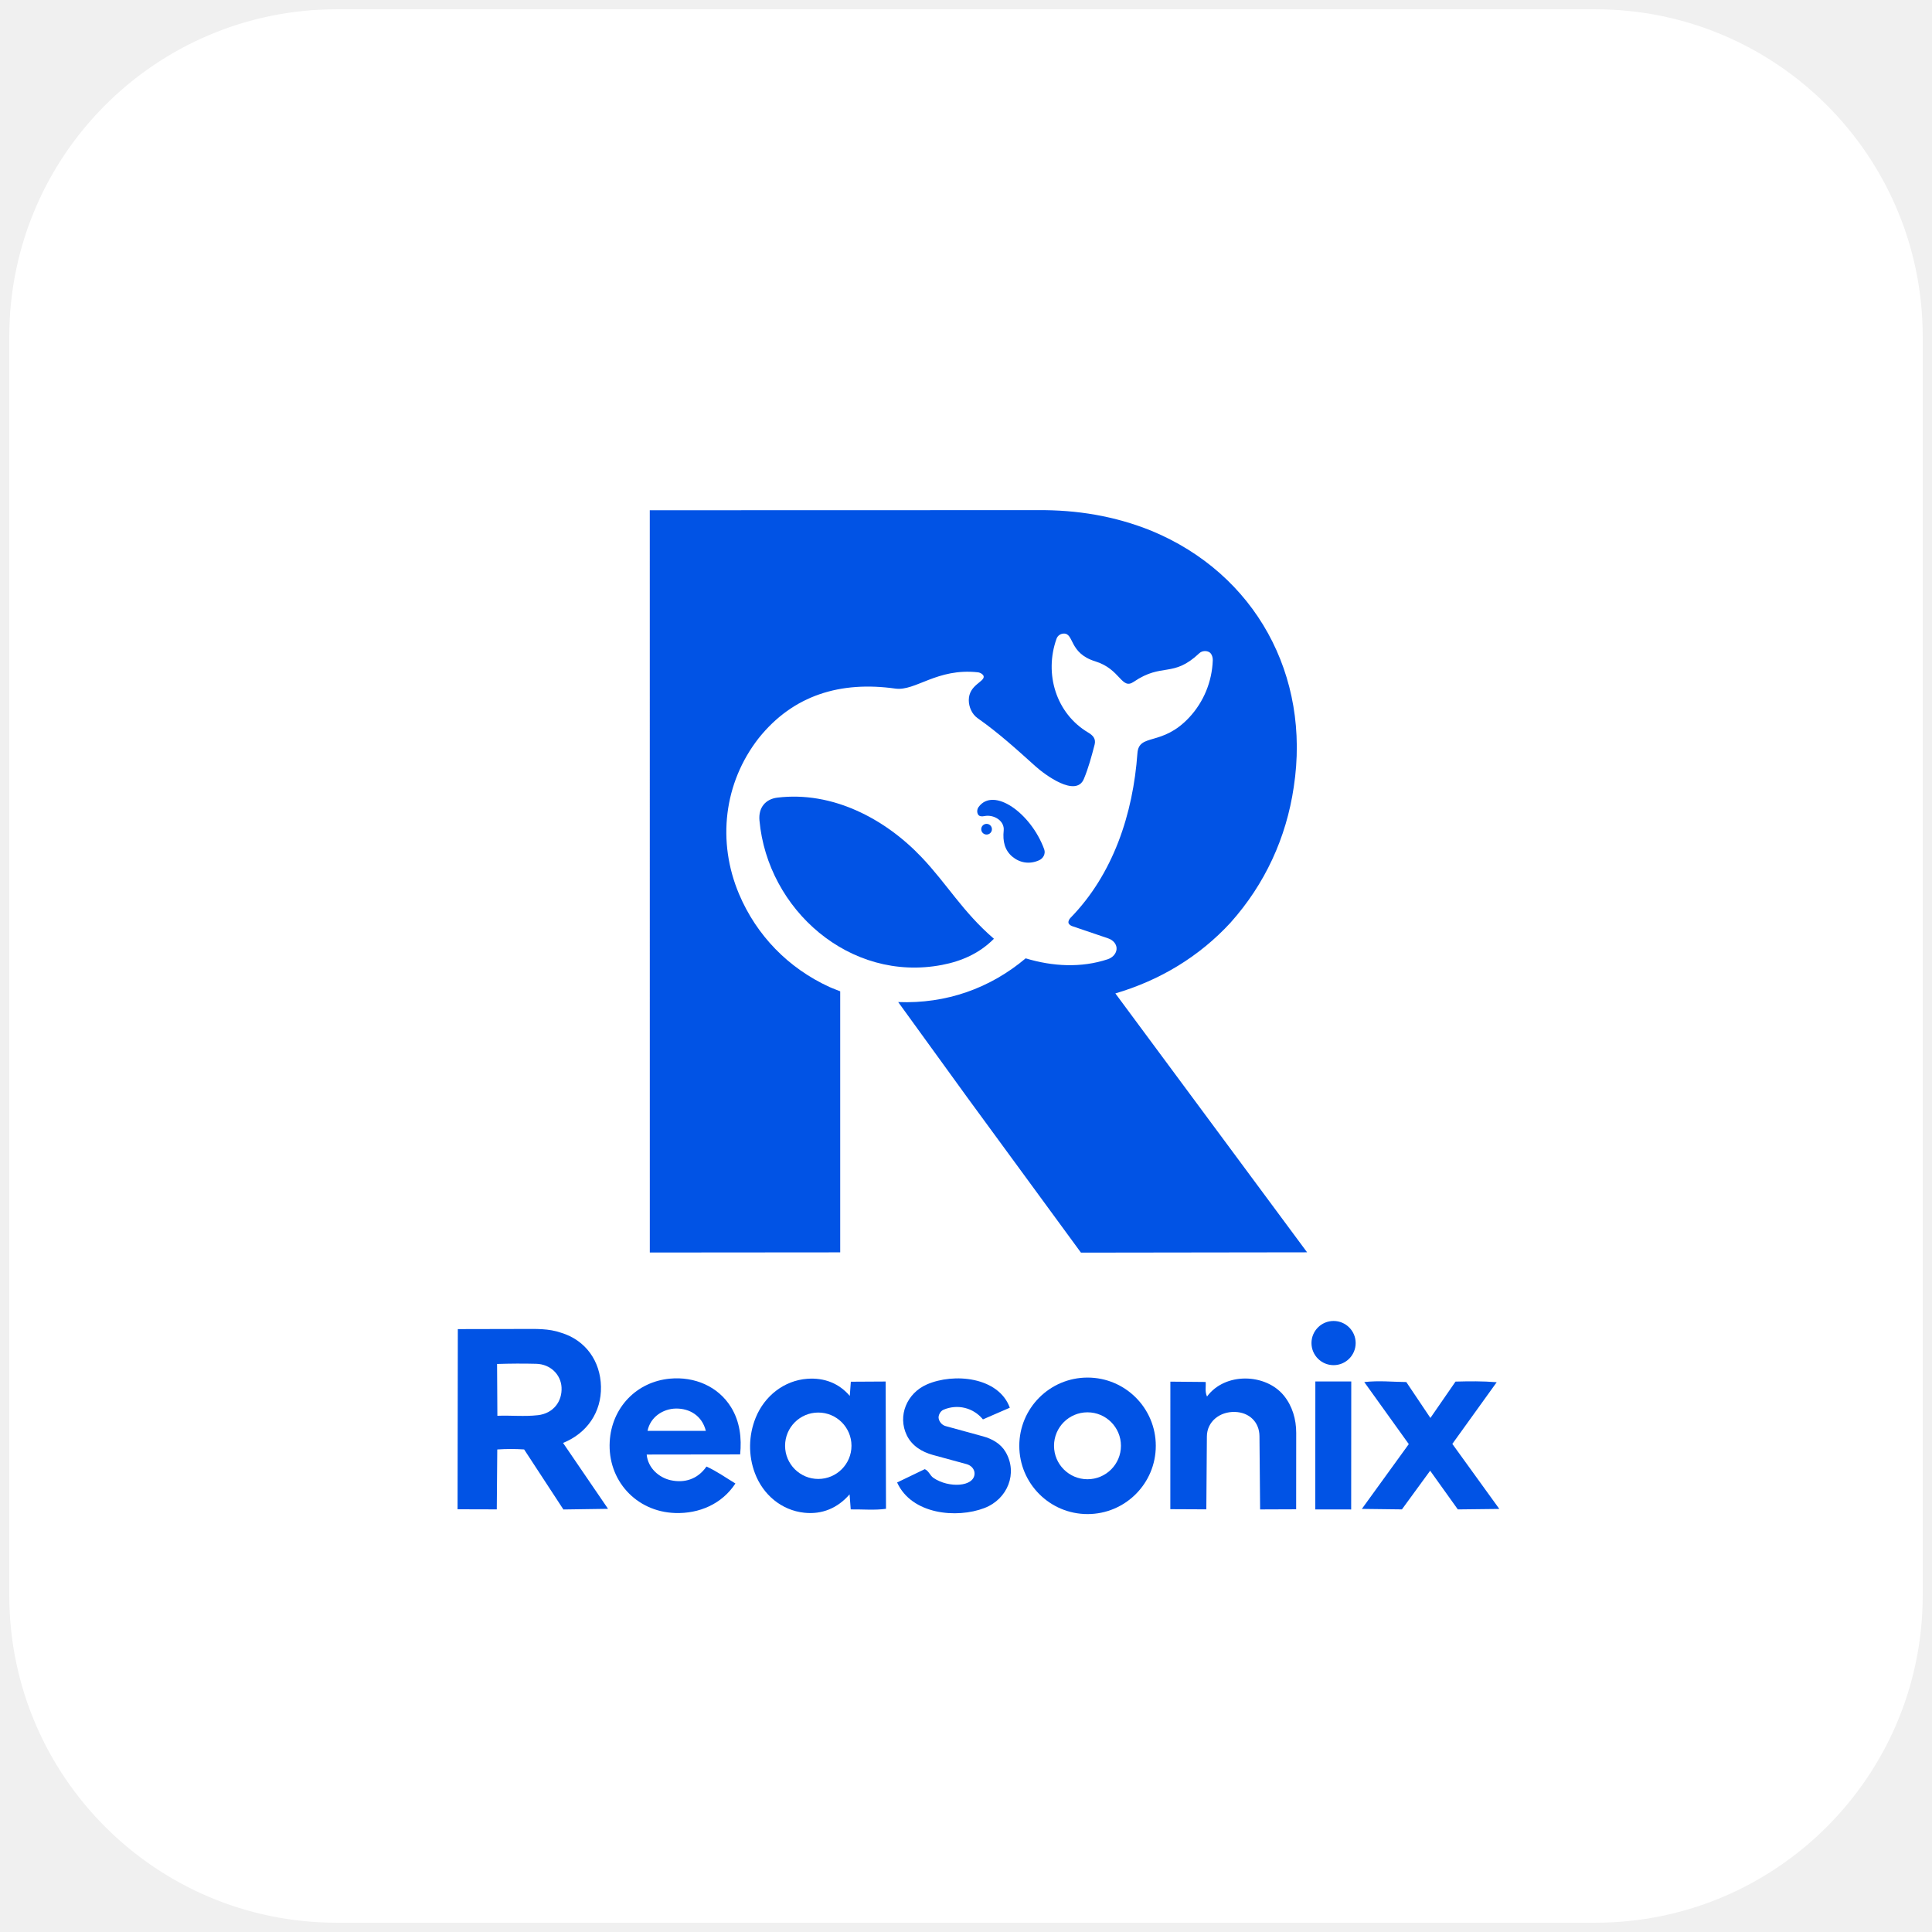
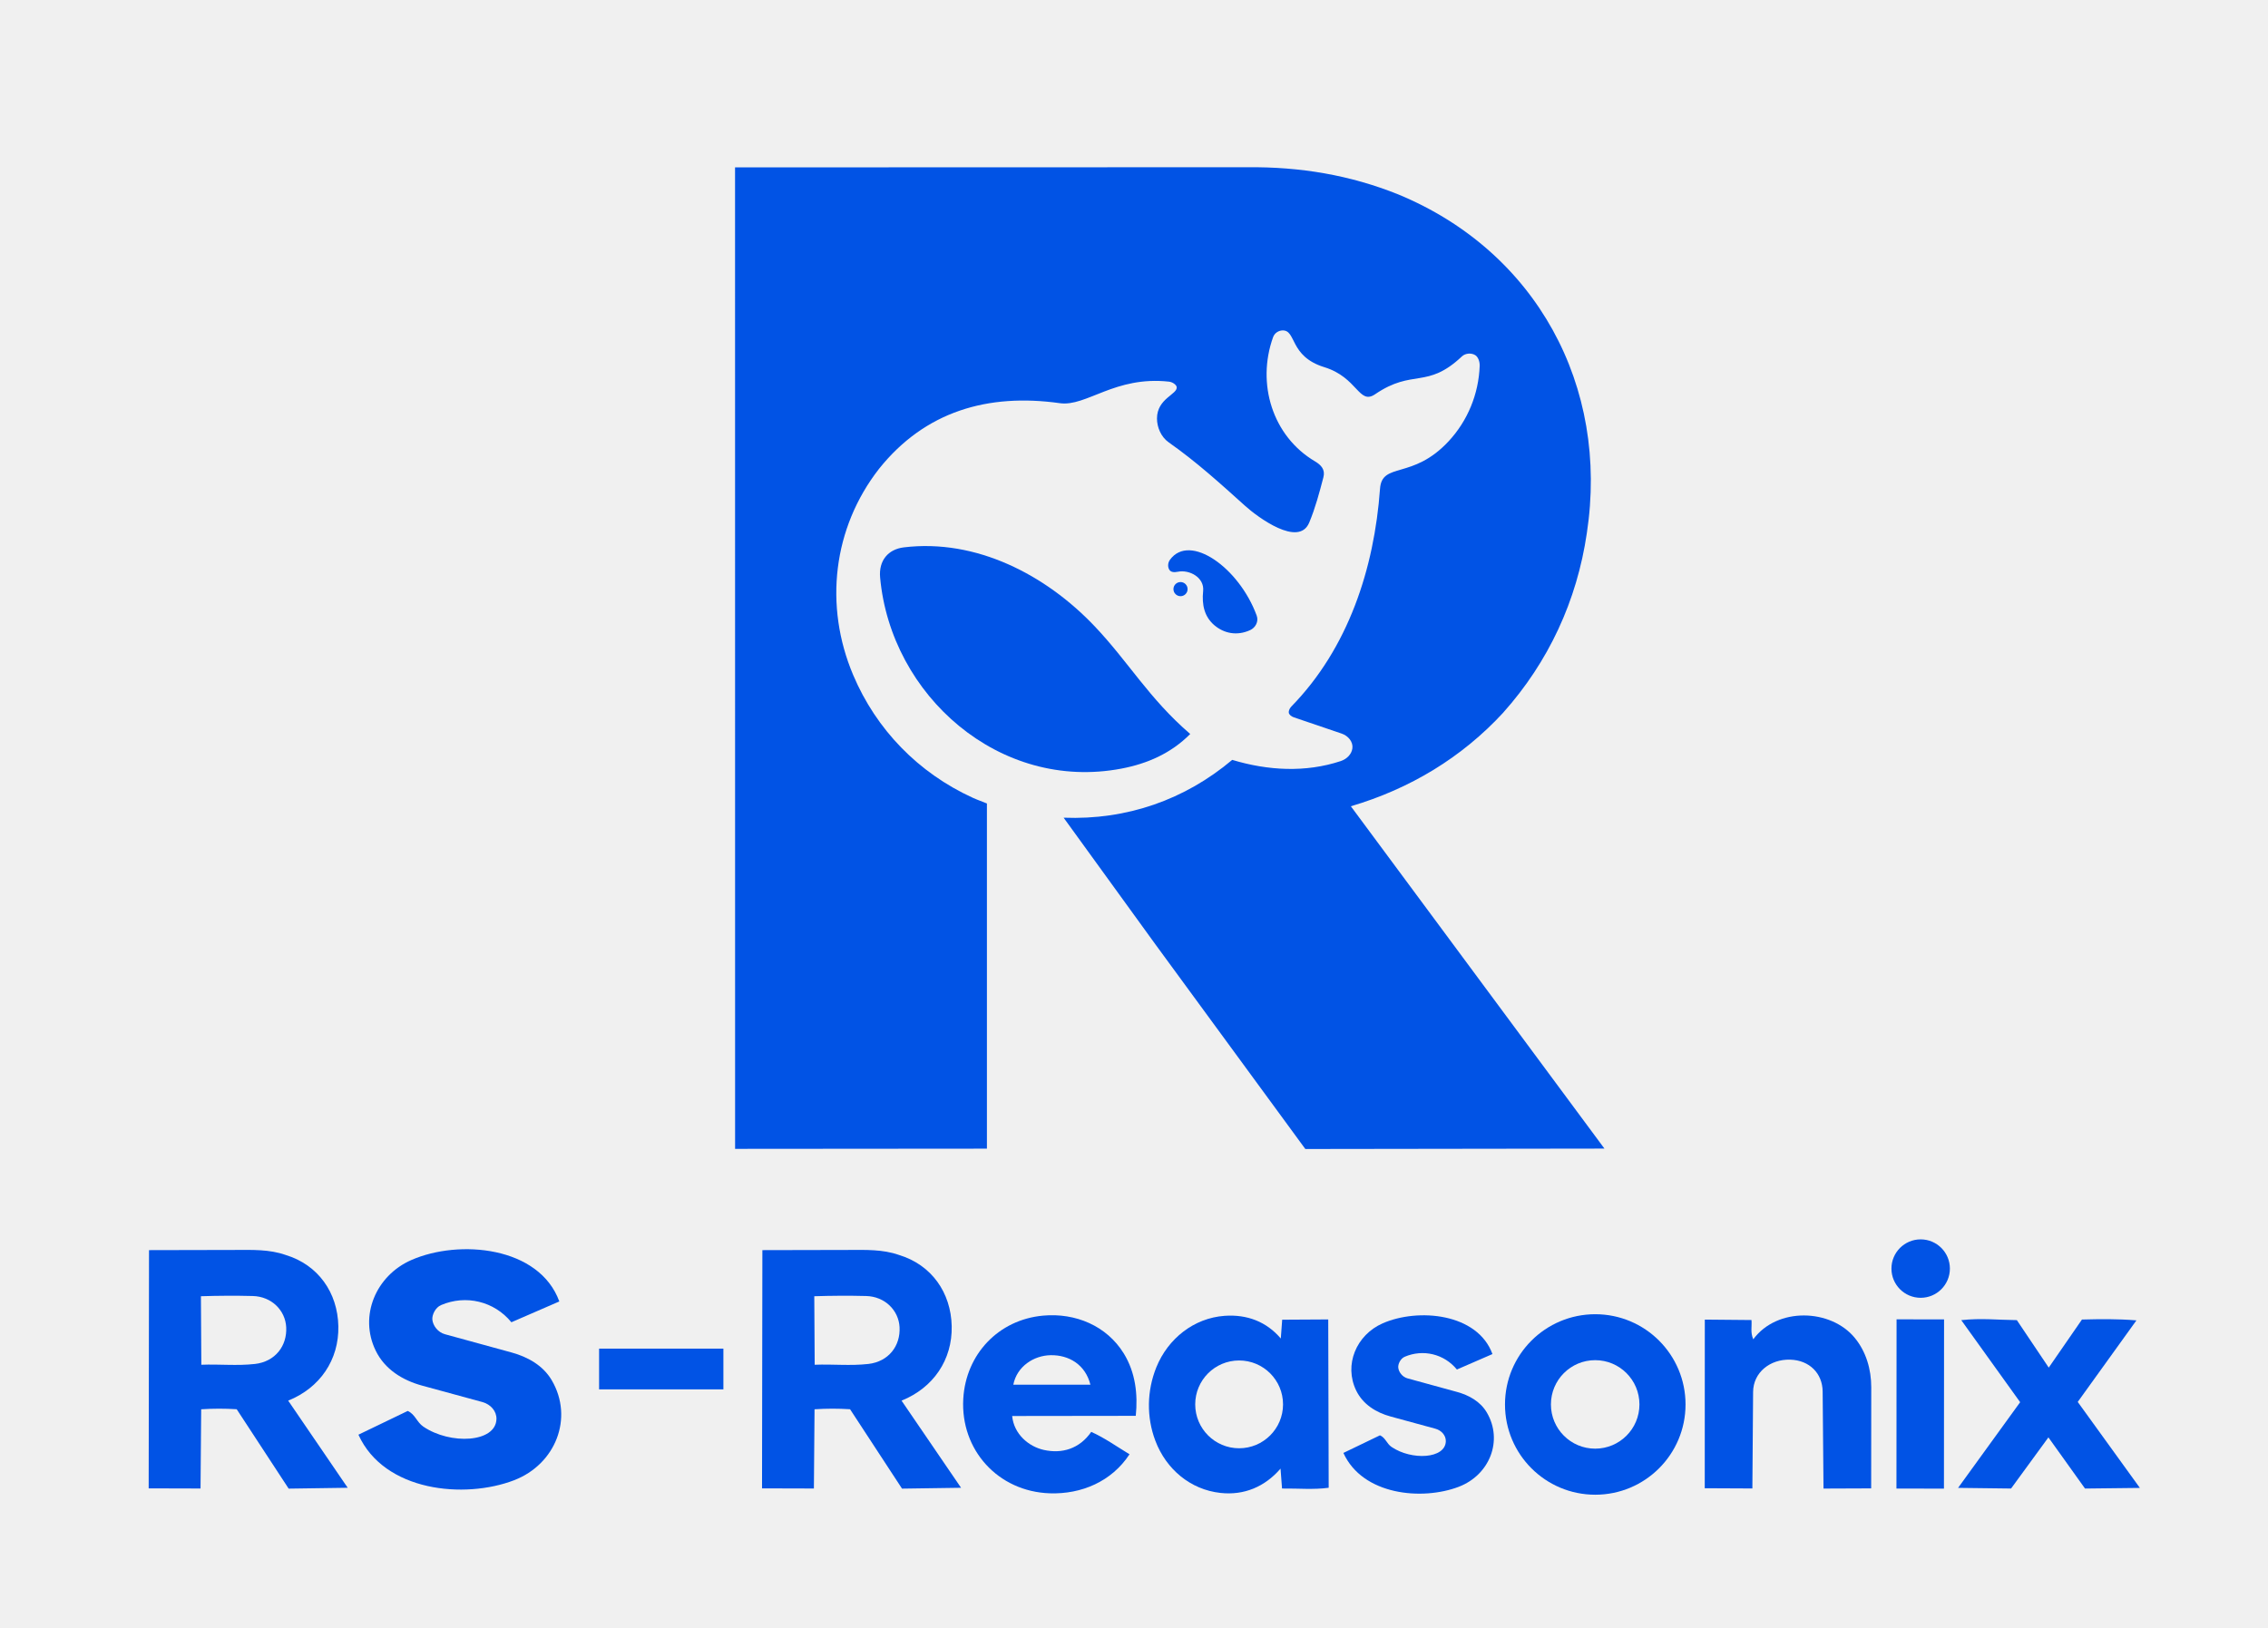
- <svg xmlns="http://www.w3.org/2000/svg" id="_图层_1" data-name="图层 1" viewBox="0 0 1254 1254">
-   <defs>
-     <style>
-       .cls-1 {
-         fill: #fff;
-       }
- 
-       .cls-2 {
-         fill: #0153e5;
-       }
-     </style>
-   </defs>
-   <rect class="cls-1" x="6.03" y="6.03" width="1241.94" height="1241.94" rx="212.47" ry="212.47" />
-   <g>
-     <path class="cls-2" d="M365.68,979.74l-25.49-38.96c-6.04-.37-11.31-.37-17.43.02l-.32,38.89-25.45-.07.17-116.94,41.97-.09c8.63-.02,17.06-.36,25.04,2.45,16,4.84,25.56,18.48,25.9,34.98s-8.99,30.24-24.61,36.54l29.2,42.77-28.97.42ZM349.06,918.57c10.12-1.14,15.92-8.96,15.42-18.1-.45-8.24-7.17-15.04-16.43-15.27-8.58-.22-16.84-.16-25.42.11l.2,33.63c9-.35,17.44.61,26.23-.38Z" />
-     <path class="cls-2" d="M575.08,979.32c-7.43,1.03-14.99.28-22.9.38l-.74-9.77c-7.73,8.95-17.92,13.2-29.47,11.93-14.76-1.61-26.67-11.64-31.95-25.58-4.4-11.6-4.2-24.54.48-36.11,5.71-14.09,18.45-24.15,33.47-25.24,11.06-.8,20.62,2.91,27.6,11.13l.68-9.23,22.6-.13.22,82.61ZM552.67,938.39c0-11.9-9.65-21.55-21.55-21.55s-21.55,9.65-21.55,21.55,9.65,21.55,21.55,21.55,21.55-9.65,21.55-21.55Z" />
-     <path class="cls-2" d="M458.55,951.89c6.66,3,12.37,7.13,18.78,10.99-8.73,13.37-23.6,19.69-39.12,19.17-25.4-.85-43.92-21.32-42.46-46.43,1.26-21.79,17.21-38.77,39.14-40.79,15.8-1.45,31.24,4.92,39.65,18.61,5.72,9.31,6.94,20.05,5.86,30.58l-60.66.08c.84,8.87,8.11,15.02,15.57,16.66,8.84,1.95,17.43-.49,23.24-8.87ZM458.14,928.74c-2.47-9.92-10.62-14.65-19.52-14.49-8.25.15-16.52,5.45-18.32,14.48h37.83Z" />
-     <path class="cls-2" d="M750.19,938.44c0,24.46-19.83,44.3-44.3,44.3s-44.3-19.83-44.3-44.3,19.83-44.3,44.3-44.3,44.3,19.83,44.3,44.3ZM727.57,938.41c0-12-9.72-21.72-21.72-21.72s-21.72,9.72-21.72,21.72,9.72,21.72,21.72,21.72,21.72-9.72,21.72-21.72Z" />
-     <path class="cls-2" d="M801.56,916.44c-9.85-.29-18.14,6.26-18.21,15.86l-.36,47.37-23.37-.11.03-82.78,22.91.21c.25,3.4-.62,5.99.87,9.46,11.74-15.92,38.04-15.05,49.82-.69,5.53,6.74,8.09,15.39,8.08,24.25l-.04,49.62-23.39.09-.42-47.61c-.08-8.96-6.5-15.4-15.94-15.67Z" />
-     <path class="cls-2" d="M973.16,979.4l-26.93.31-17.96-25.12-18.33,25.11-26-.32,30.46-42.06-28.9-40.27c9.78-1.08,18.2-.09,27.28-.01l15.65,23.31,16.3-23.6c8.92-.23,17.29-.37,26.73.41l-28.8,40.03,30.5,42.21Z" />
-     <path class="cls-2" d="M638.97,978.82c-18.03,6.92-47.26,4.18-56.68-16.59l17.95-8.65c2.7,1.18,3.3,4.09,5.67,5.7,9.87,6.71,26.42,5.86,26.64-2.77.07-2.84-2.08-5.34-5.15-6.18l-21.93-5.98c-7.07-1.93-13.56-5.89-16.89-12.73-6.16-12.65.07-27.35,12.99-33.01,17.43-7.64,46.57-4.97,53.87,15.09l-17.45,7.58c-6.29-7.68-16.61-10.11-25.61-6.26-2.11.9-3.33,3.62-3.17,5.29.21,2.22,2.03,4.63,4.56,5.32l24.3,6.66c5.87,1.61,11.42,4.7,14.59,10.07,8.12,13.79,1.39,30.66-13.68,36.45Z" />
-     <rect class="cls-2" x="823.88" y="926.58" width="83.07" height="23.31" transform="translate(-73.46 1802.96) rotate(-89.96)" />
-     <circle class="cls-2" cx="865.58" cy="871.74" r="14.34" />
-   </g>
-   <g>
-     <path class="cls-2" d="M657.07,556.02c4.59,3.86,10.93,5.3,17.45,2.32,2.59-1.18,4.3-4.19,3.22-7.14-8.6-23.51-32.86-40.71-42.55-27.41-1.18,1.63-1.14,3.74-.24,5.03.71,1.02,2.14,1.26,3.99.88,5.89-1.22,13.21,2.87,12.52,9.44-.72,6.85.66,12.72,5.61,16.89Z" />
-     <path class="cls-2" d="M798.75,598.8c22.21-24.86,36.14-54.9,40.99-87.98,11.07-72.3-24.83-138.35-92.45-166.33-23.77-9.56-48.19-13.62-74.13-13.37l-251.41.07.02,481.78,123.58-.1v-169.44c-4.09-1.52-6.91-2.78-6.91-2.78-26.86-12.28-47.42-33.58-58.71-60.25-14.41-34.05-9.96-72.23,12.69-101.26,22.56-28.2,53.39-37.16,88.72-32.2,13.05,1.83,27-13.49,53.57-10.57,1.79.2,3.58,1.54,3.76,2.6.62,3.63-9.65,5.57-9.66,15.48,0,4.17,1.87,9,5.81,11.76,13.54,9.5,25.27,20.18,37.54,31.22,5.96,5.36,26.19,20.45,31.34,8.16,3-7.17,4.99-14.67,6.98-22.28.98-3.77-1.1-6.02-4.14-7.82-20.87-12.35-28.73-38.11-20.57-60.92.79-2.2,2.82-3.27,4.56-3.34,7.01-.3,3.28,12.7,20.59,18.03,16.44,5.06,16.94,18.73,24.93,13.29,18.63-12.7,25.34-2.3,42.61-18.58,1.78-1.67,4.83-1.79,6.68-.51,1.14.79,2.12,2.84,2.03,5.22-.51,13.75-5.87,26.88-15.26,36.97-17.76,19.08-32.69,9.95-33.65,23.31-2.83,39.22-15.66,78.37-43.49,106.85-.89.91-1.43,2.22-1.28,3.1.16.92,1.26,1.82,2.46,2.23l23.45,7.97c3.32,1.13,5.72,4.1,5.3,7.27-.37,2.76-2.57,5.2-5.74,6.25-17.21,5.7-35.7,4.7-53.23-.6-23.19,19.53-51.68,29.59-82.74,28.38l45.08,62.23,73.54,100.4,146.79-.2-124.45-168.04c28.97-8.55,54.42-23.87,74.8-45.98Z" />
-     <circle class="cls-2" cx="640.36" cy="538.21" r="3.47" />
-     <path class="cls-2" d="M504.6,517.71c-7.75.94-12.41,6.5-11.66,14.8,5.25,57.86,58.62,105.22,118.44,93.8,12.73-2.43,24.33-7.49,33.74-16.99-20.35-17.53-30.27-35.39-47.01-52.99-23.95-25.18-58.04-42.91-93.5-38.62Z" />
+ <svg xmlns="http://www.w3.org/2000/svg" width="1113px" height="799px" viewBox="0 0 1113 799" version="1.1">
+   <g id="画板" stroke="none" stroke-width="1" fill="none" fill-rule="evenodd">
+     <g id="编组-3" transform="translate(72.96, 82.07915)" fill="#0153E5">
+       <rect id="矩形" x="221.04" y="579.921" width="61" height="20" />
+       <path d="M369.69,648.631 L344.2,609.671 C338.16,609.301 332.89,609.301 326.77,609.691 L326.45,648.581 L301,648.511 L301.17,531.571 L343.14,531.481 C351.77,531.461 360.2,531.121 368.18,533.931 C384.18,538.771 393.74,552.411 394.08,568.911 C394.42,585.411 385.09,599.151 369.47,605.451 L398.67,648.221 L369.7,648.641 L369.69,648.631 Z M353.07,587.461 C363.19,586.321 368.99,578.501 368.49,569.361 C368.04,561.121 361.32,554.321 352.06,554.091 C343.48,553.871 335.22,553.931 326.64,554.201 L326.84,587.831 C335.84,587.481 344.28,588.441 353.07,587.451 L353.07,587.461 Z" id="形状" fill-rule="nonzero" />
+       <path d="M68.69,648.631 L43.2,609.671 C37.16,609.301 31.89,609.301 25.77,609.691 L25.45,648.581 L-5.68434189e-14,648.511 L0.17,531.571 L42.14,531.481 C50.77,531.461 59.2,531.121 67.18,533.931 C83.18,538.771 92.74,552.411 93.08,568.911 C93.42,585.411 84.09,599.151 68.47,605.451 L97.67,648.221 L68.7,648.641 L68.69,648.631 Z M52.07,587.461 C62.19,586.321 67.99,578.501 67.49,569.361 C67.04,561.121 60.32,554.321 51.06,554.091 C42.48,553.871 34.22,553.931 25.64,554.201 L25.84,587.831 C34.84,587.481 43.28,588.441 52.07,587.451 L52.07,587.461 Z" id="形状备份" fill-rule="nonzero" />
+       <path d="M579.09,648.211 C571.66,649.241 564.1,648.491 556.19,648.591 L555.45,638.821 C547.72,647.771 537.53,652.021 525.98,650.751 C511.22,649.141 499.31,639.111 494.03,625.171 C489.63,613.571 489.83,600.631 494.51,589.061 C500.22,574.971 512.96,564.911 527.98,563.821 C539.04,563.021 548.6,566.731 555.58,574.951 L556.26,565.721 L578.86,565.591 L579.08,648.201 L579.09,648.211 Z M556.68,607.281 C556.68,595.381 547.03,585.731 535.13,585.731 C523.23,585.731 513.58,595.381 513.58,607.281 C513.58,619.181 523.23,628.831 535.13,628.831 C547.03,628.831 556.68,619.181 556.68,607.281 Z" id="形状" fill-rule="nonzero" />
+       <path d="M462.56,620.781 C469.22,623.781 474.93,627.911 481.34,631.771 C472.61,645.141 457.74,651.461 442.22,650.941 C416.82,650.091 398.3,629.621 399.76,604.511 C401.02,582.721 416.97,565.741 438.9,563.721 C454.7,562.271 470.14,568.641 478.55,582.331 C484.27,591.641 485.49,602.381 484.41,612.911 L423.75,612.991 C424.59,621.861 431.86,628.011 439.32,629.651 C448.16,631.601 456.75,629.161 462.56,620.781 L462.56,620.781 Z M462.15,597.631 C459.68,587.711 451.53,582.981 442.63,583.141 C434.38,583.291 426.11,588.591 424.31,597.621 L462.14,597.621 L462.15,597.631 Z" id="形状" fill-rule="nonzero" />
+       <path d="M754.2,607.331 C754.2,631.791 734.37,651.631 709.9,651.631 C685.43,651.631 665.6,631.801 665.6,607.331 C665.6,582.861 685.43,563.031 709.9,563.031 C734.37,563.031 754.2,582.861 754.2,607.331 Z M731.58,607.301 C731.58,595.301 721.86,585.581 709.86,585.581 C697.86,585.581 688.14,595.301 688.14,607.301 C688.14,619.301 697.86,629.021 709.86,629.021 C721.86,629.021 731.58,619.301 731.58,607.301 Z" id="形状" fill-rule="nonzero" />
+       <path d="M805.57,585.331 C795.72,585.041 787.43,591.591 787.36,601.191 L787,648.561 L763.63,648.451 L763.66,565.671 L786.57,565.881 C786.82,569.281 785.95,571.871 787.44,575.341 C799.18,559.421 825.48,560.291 837.26,574.651 C842.79,581.391 845.35,590.041 845.34,598.901 L845.3,648.521 L821.91,648.611 L821.49,601.001 C821.41,592.041 814.99,585.601 805.55,585.331 L805.57,585.331 Z" id="路径" fill-rule="nonzero" />
+       <path d="M977.17,648.291 L950.24,648.601 L932.28,623.481 L913.95,648.591 L887.95,648.271 L918.41,606.211 L889.51,565.941 C899.29,564.861 907.71,565.851 916.79,565.931 L932.44,589.241 L948.74,565.641 C957.66,565.411 966.03,565.271 975.47,566.051 L946.67,606.081 L977.17,648.291 L977.17,648.291 Z" id="路径" fill-rule="nonzero" />
+       <path d="M642.98,647.711 C624.95,654.631 595.72,651.891 586.3,631.121 L604.25,622.471 C606.95,623.651 607.55,626.561 609.92,628.171 C619.79,634.881 636.34,634.031 636.56,625.401 C636.63,622.561 634.48,620.061 631.41,619.221 L609.48,613.241 C602.41,611.311 595.92,607.351 592.59,600.511 C586.43,587.861 592.66,573.161 605.58,567.501 C623.01,559.861 652.15,562.531 659.45,582.591 L642,590.171 C635.71,582.491 625.39,580.061 616.39,583.911 C614.28,584.811 613.06,587.531 613.22,589.201 C613.43,591.421 615.25,593.831 617.78,594.521 L642.08,601.181 C647.95,602.791 653.5,605.881 656.67,611.251 C664.79,625.041 658.06,641.911 642.99,647.701 L642.98,647.711 Z" id="路径" fill-rule="nonzero" />
+       <path d="M179.323,644.528 C155.023,653.854 115.629,650.161 102.933,622.169 L127.125,610.511 C130.764,612.101 131.573,616.023 134.767,618.193 C148.069,627.236 170.374,626.091 170.671,614.459 C170.765,610.632 167.868,607.262 163.73,606.13 L134.174,598.071 C124.645,595.47 115.898,590.133 111.41,580.914 C103.108,563.865 111.505,544.053 128.918,536.425 C152.409,526.128 191.682,529.726 201.521,556.762 L178.003,566.978 C169.525,556.628 155.616,553.352 143.487,558.541 C140.643,559.754 138.999,563.42 139.214,565.671 C139.497,568.663 141.95,571.911 145.36,572.841 L178.11,581.817 C186.022,583.987 193.502,588.151 197.774,595.389 C208.718,613.974 199.647,636.711 179.337,644.514 L179.323,644.528 Z" id="路径备份" fill-rule="nonzero" />
+       <rect id="矩形" fill-rule="nonzero" transform="translate(869.3889, 607.0911) rotate(-89.96) translate(-869.3889, -607.0911) " x="827.854" y="595.436" width="83.07" height="23.31" />
+       <circle id="椭圆形" fill-rule="nonzero" cx="869.59" cy="540.631" r="14.34" />
+       <g id="编组" transform="translate(287.76, 0)" fill-rule="nonzero">
+         <path d="M235.32,224.911 C239.91,228.771 246.25,230.211 252.77,227.231 C255.36,226.051 257.07,223.041 255.99,220.091 C247.39,196.581 223.13,179.381 213.44,192.681 C212.26,194.311 212.3,196.421 213.2,197.711 C213.91,198.731 215.34,198.971 217.19,198.591 C223.08,197.371 230.4,201.461 229.71,208.031 C228.99,214.881 230.37,220.751 235.32,224.921 L235.32,224.911 Z" id="路径" />
+         <path d="M377,267.691 C399.21,242.831 413.14,212.791 417.99,179.711 C429.06,107.411 393.16,41.361 325.54,13.381 C301.77,3.821 277.35,-0.239 251.41,0.011 L0,0.081 L0.02,481.861 L123.6,481.761 L123.6,312.321 C119.51,310.801 116.69,309.541 116.69,309.541 C89.83,297.261 69.27,275.961 57.98,249.291 C43.57,215.241 48.02,177.061 70.67,148.031 C93.23,119.831 124.06,110.871 159.39,115.831 C172.44,117.661 186.39,102.341 212.96,105.261 C214.75,105.461 216.54,106.801 216.72,107.861 C217.34,111.491 207.07,113.431 207.06,123.341 C207.06,127.511 208.93,132.341 212.87,135.101 C226.41,144.601 238.14,155.281 250.41,166.321 C256.37,171.681 276.6,186.771 281.75,174.481 C284.75,167.311 286.74,159.811 288.73,152.201 C289.71,148.431 287.63,146.181 284.59,144.381 C263.72,132.031 255.86,106.271 264.02,83.461 C264.81,81.261 266.84,80.191 268.58,80.121 C275.59,79.821 271.86,92.821 289.17,98.151 C305.61,103.211 306.11,116.881 314.1,111.441 C332.73,98.741 339.44,109.141 356.71,92.861 C358.49,91.191 361.54,91.071 363.39,92.351 C364.53,93.141 365.51,95.191 365.42,97.571 C364.91,111.321 359.55,124.451 350.16,134.541 C332.4,153.621 317.47,144.491 316.51,157.851 C313.68,197.071 300.85,236.221 273.02,264.701 C272.13,265.611 271.59,266.921 271.74,267.801 C271.9,268.721 273,269.621 274.2,270.031 L297.65,278.001 C300.97,279.131 303.37,282.101 302.95,285.271 C302.58,288.031 300.38,290.471 297.21,291.521 C280,297.221 261.51,296.221 243.98,290.921 C220.79,310.451 192.3,320.511 161.24,319.301 L206.32,381.531 L279.86,481.931 L426.65,481.731 L302.2,313.691 C331.17,305.141 356.62,289.821 377,267.711 L377,267.691 Z" id="路径" />
+         <circle id="椭圆形" cx="218.61" cy="207.101" r="3.47" />
+         <path d="M82.85,186.601 C75.1,187.541 70.44,193.101 71.19,201.401 C76.44,259.261 129.81,306.621 189.63,295.201 C202.36,292.771 213.96,287.711 223.37,278.211 C203.02,260.681 193.1,242.821 176.36,225.221 C152.41,200.041 118.32,182.311 82.86,186.601 L82.85,186.601 Z" id="路径" />
+       </g>
+     </g>
  </g>
</svg>
